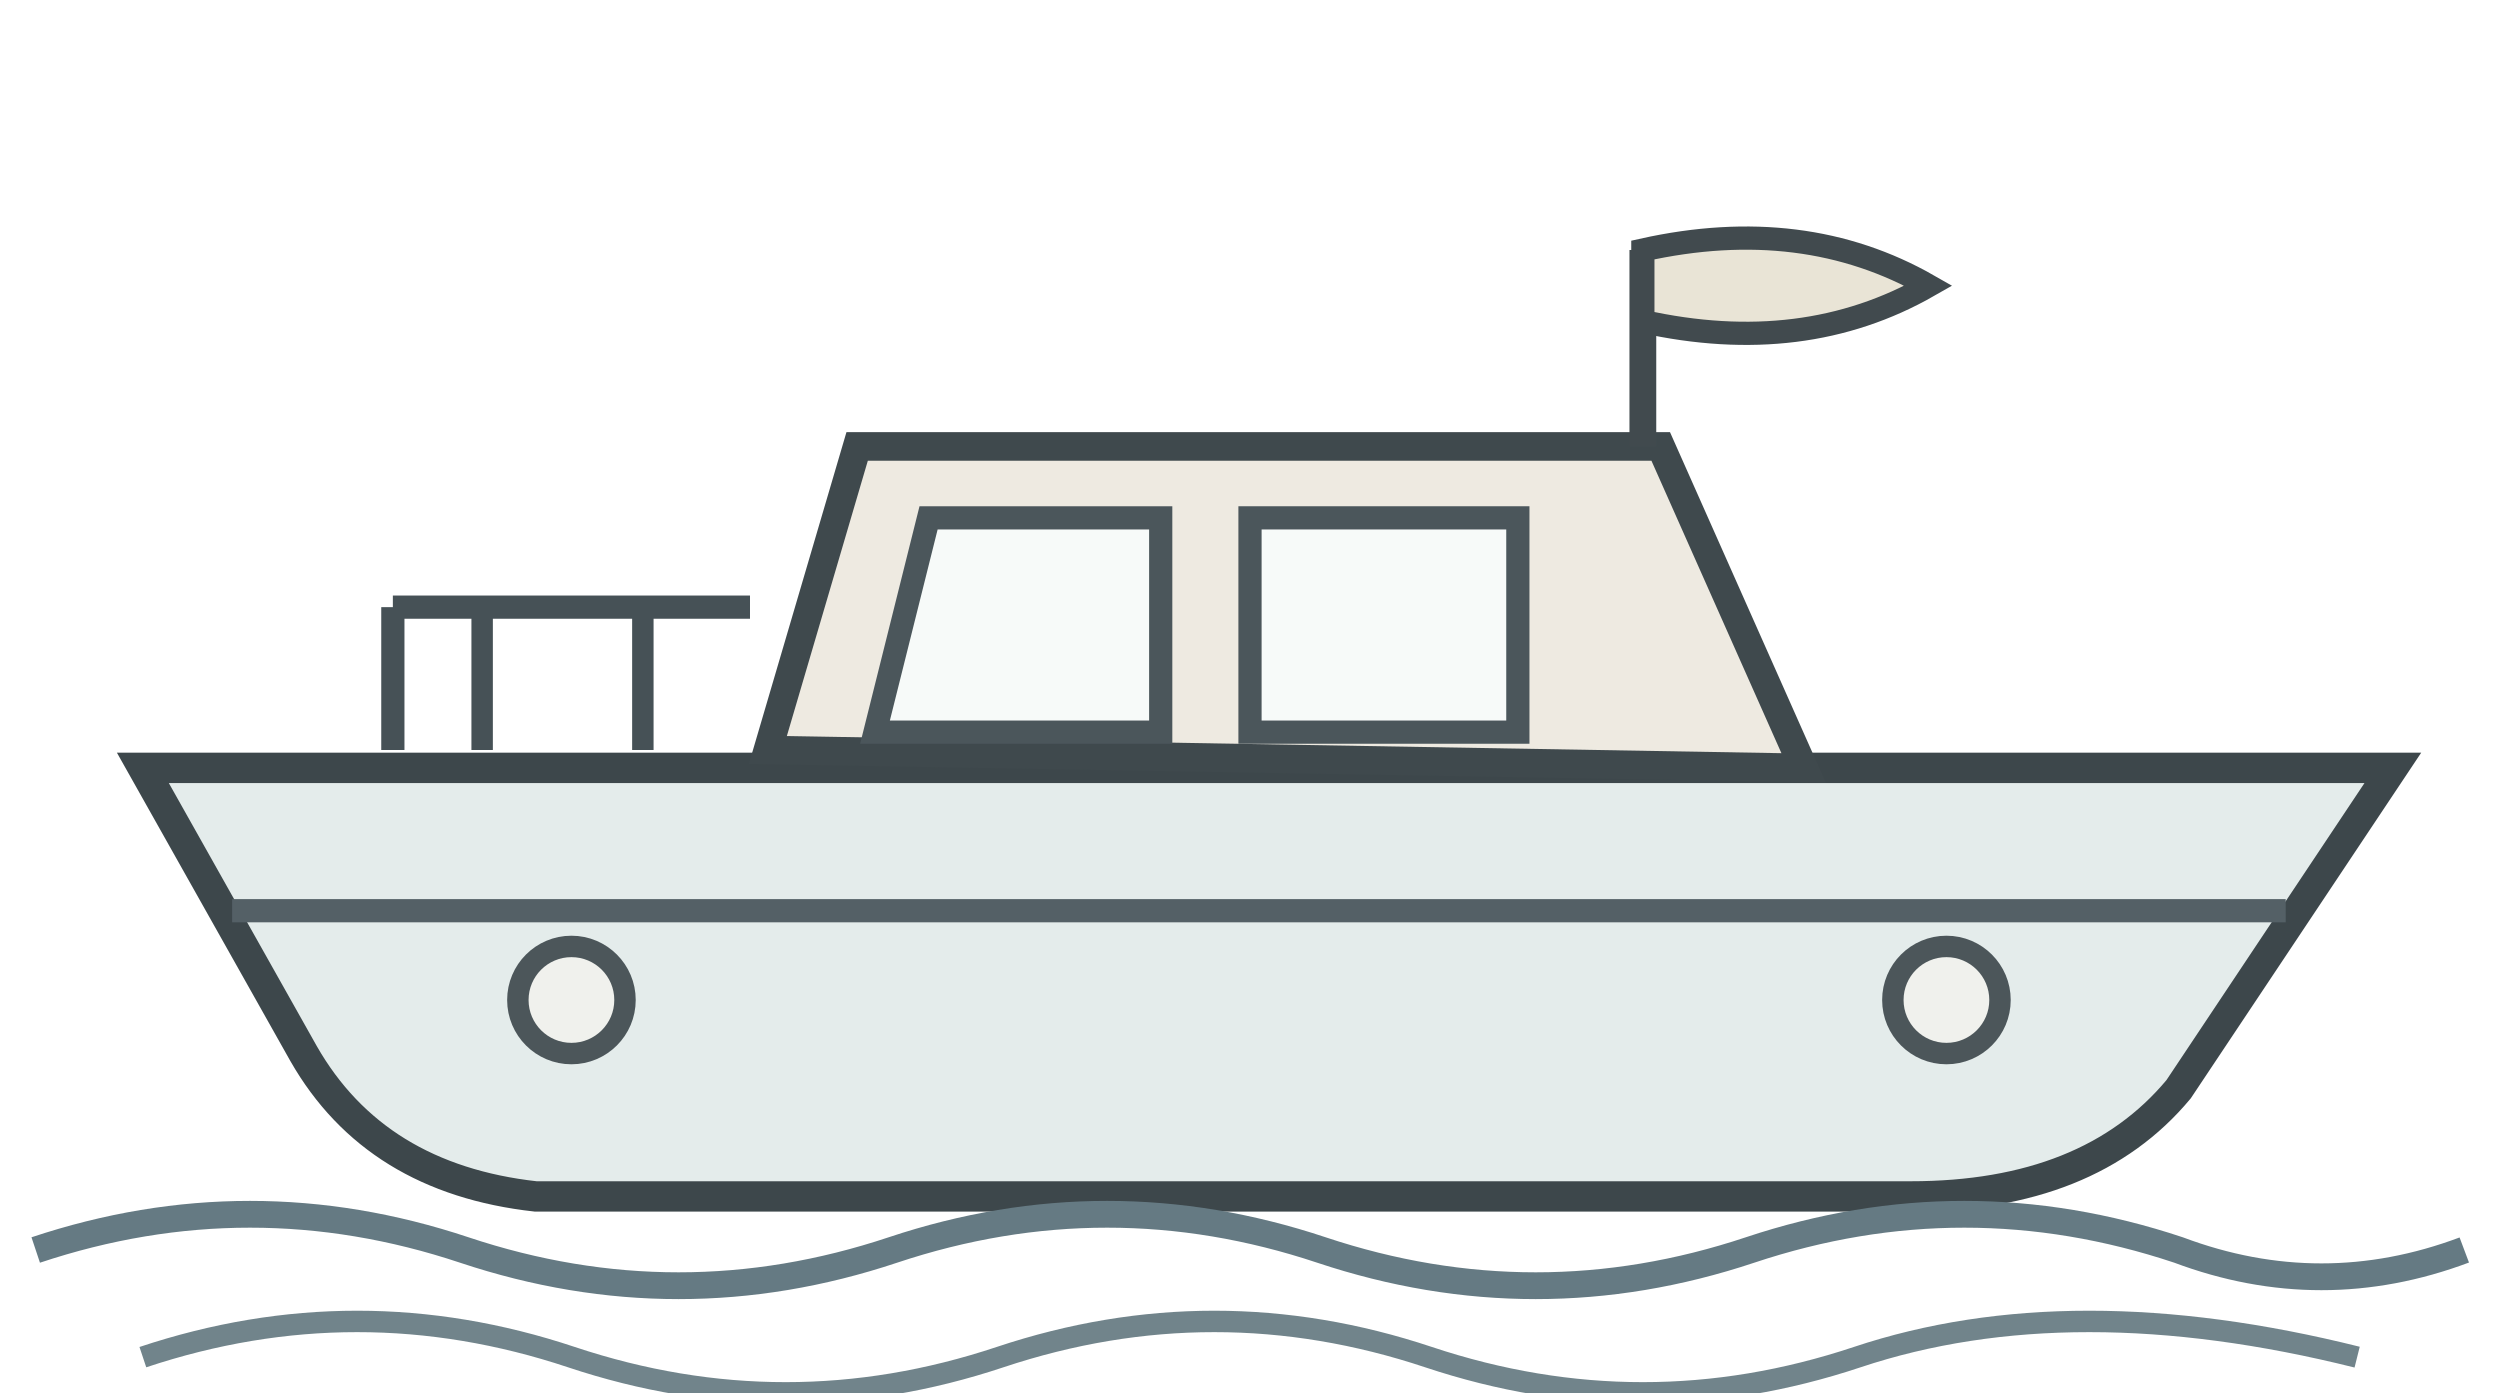
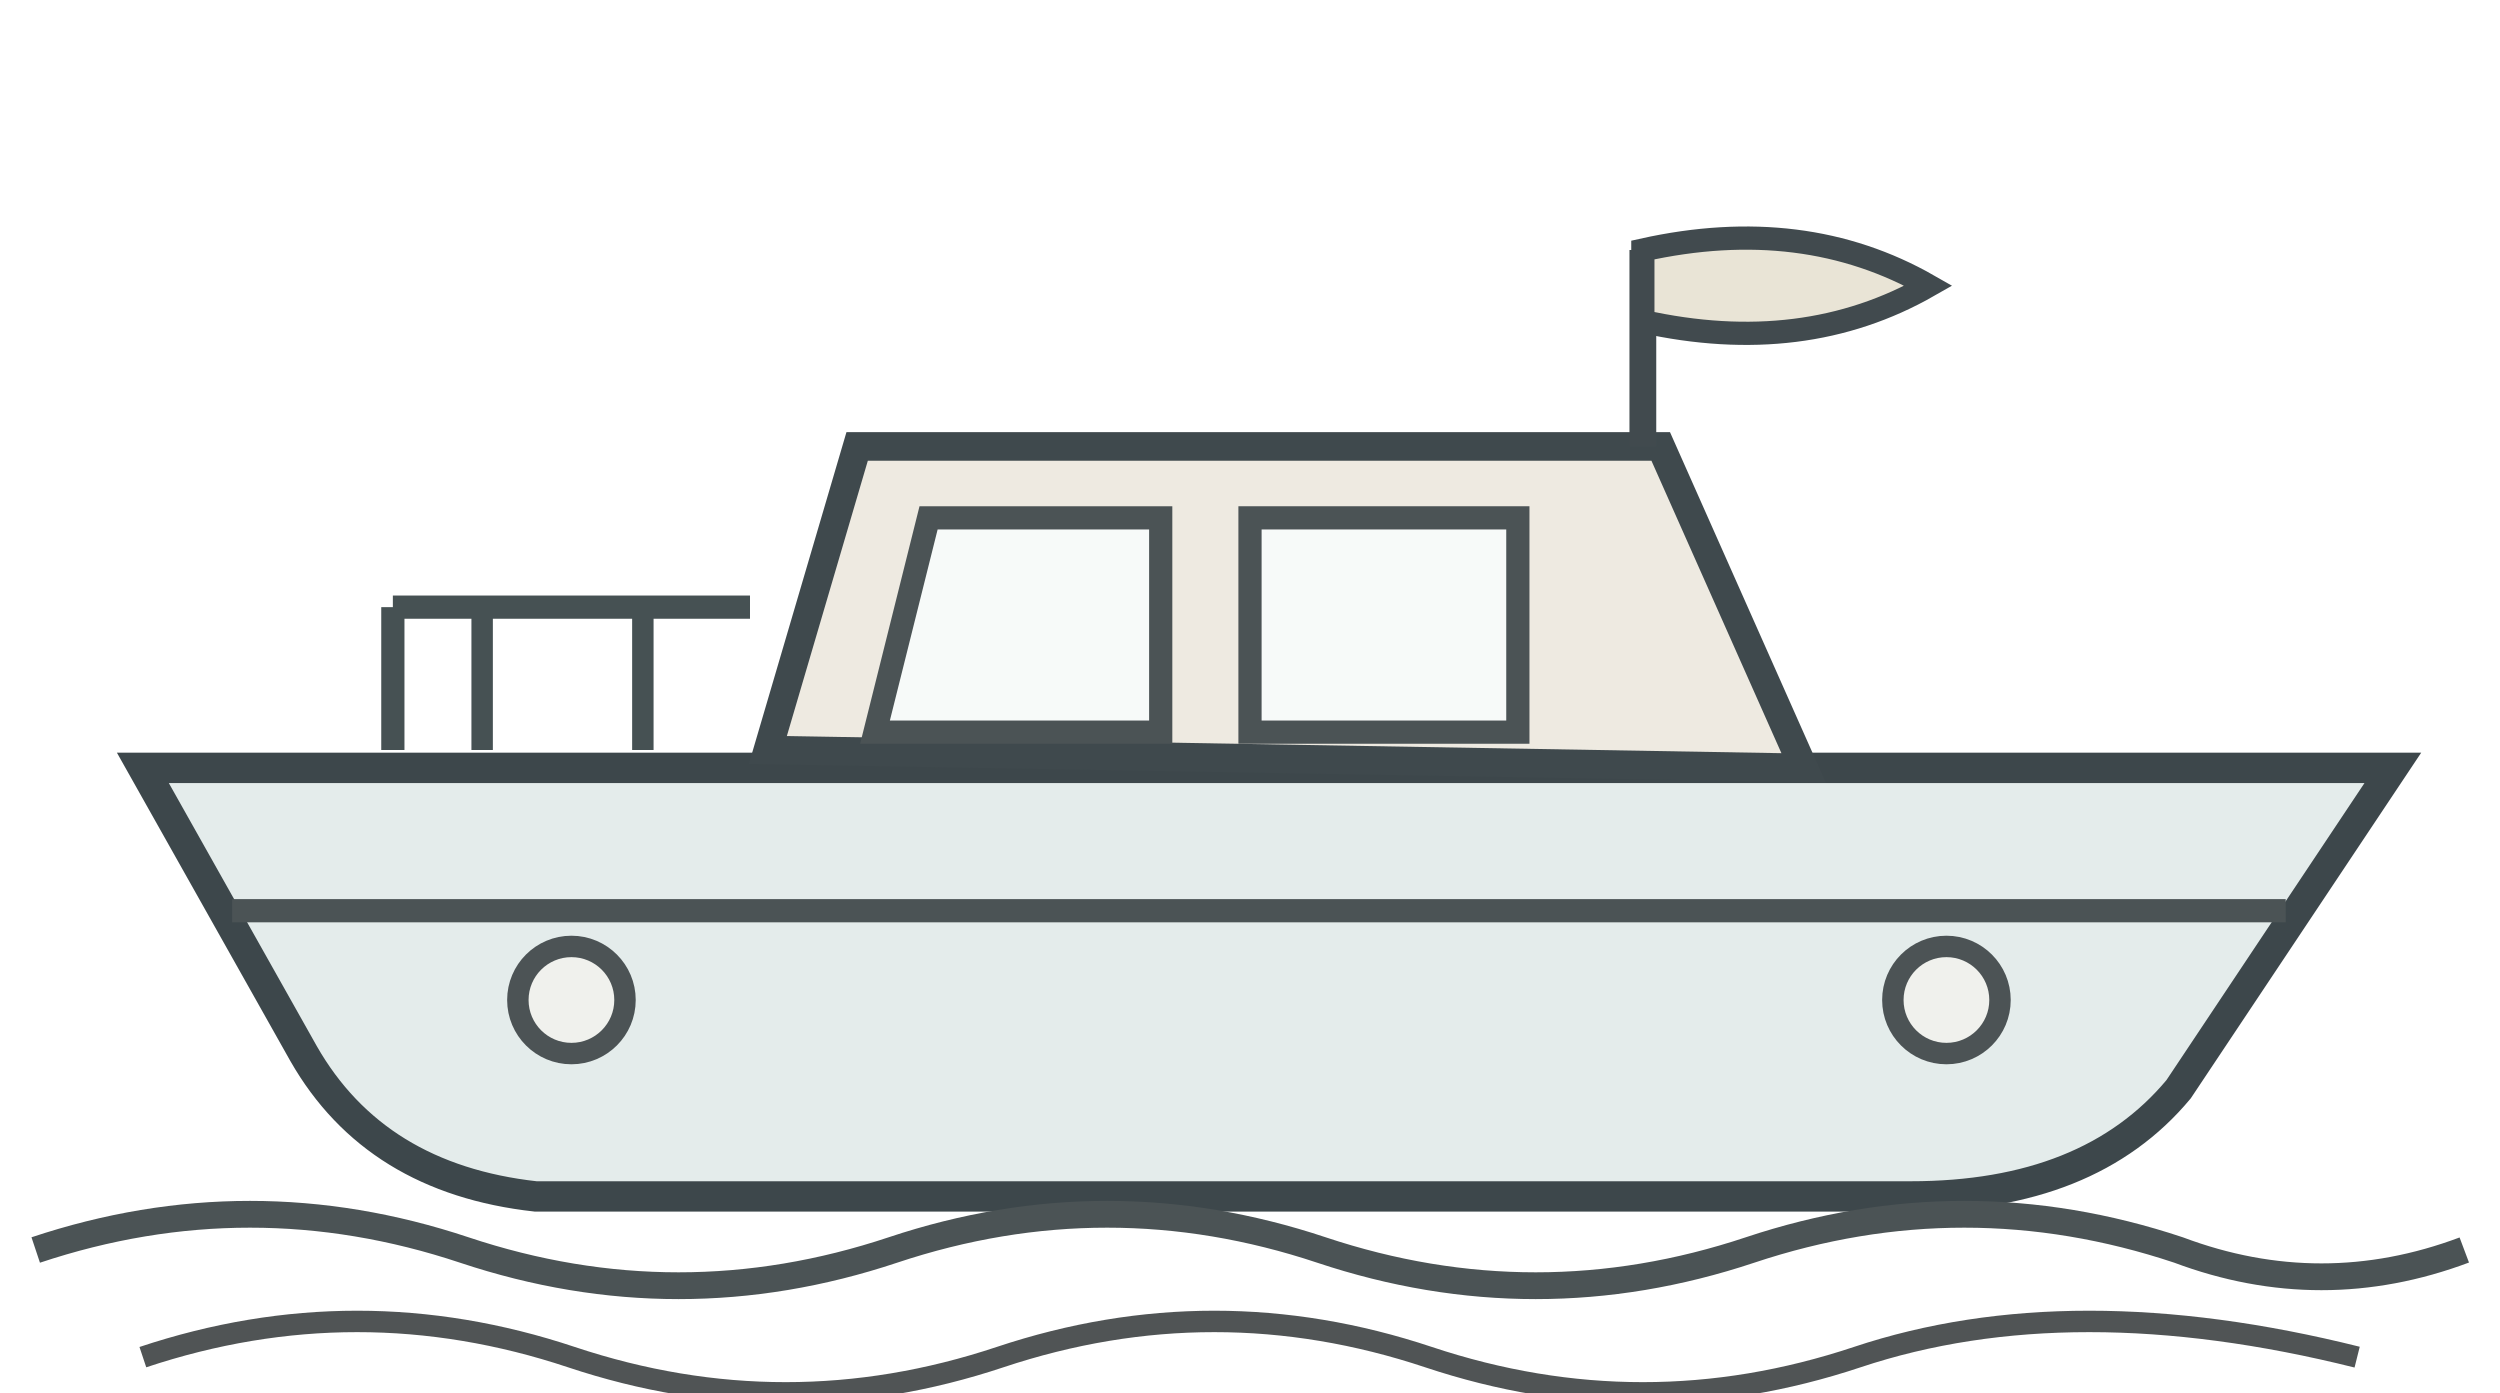
<svg xmlns="http://www.w3.org/2000/svg" viewBox="0 0 140 78">
  <path d="M8 43 L134 43 L122 61 Q117 67 107 67 L30 67 Q21 66 17 59 Z" fill="#e4eceb" stroke="#3d474b" stroke-width="1.7" />
-   <line x1="13" y1="51" x2="128" y2="51" stroke="#546066" stroke-width="1.3" />
+   <line x1="13" y1="51" x2="128" y2="51" stroke="#4b5355" stroke-width="1.3" />
  <path d="M43 42 L48 25 L93 25 L101 43 Z" fill="#eeeae1" stroke="#3f494d" stroke-width="1.6" />
-   <polygon points="52,29 65,29 65,41 49,41" fill="#f7faf9" stroke="#4b565b" stroke-width="1.3" />
-   <rect x="70" y="29" width="15" height="12" fill="#f7faf9" stroke="#4b565b" stroke-width="1.3" />
+   <polygon points="52,29 65,29 65,41 49,41" fill="#f7faf9" stroke="#4b5355" stroke-width="1.3" />
+   <rect x="70" y="29" width="15" height="12" fill="#f7faf9" stroke="#4b5355" stroke-width="1.3" />
  <line x1="92" y1="25" x2="92" y2="14" stroke="#414a4e" stroke-width="1.5" />
  <path d="M92 14 Q101 12 108 16 Q101 20 92 18 Z" fill="#e9e4d6" stroke="#414a4e" stroke-width="1.3" />
-   <line x1="22" y1="42" x2="22" y2="34" stroke="#465156" stroke-width="1.3" />
-   <line x1="22" y1="34" x2="42" y2="34" stroke="#465156" stroke-width="1.3" />
-   <line x1="27" y1="34" x2="27" y2="42" stroke="#465156" stroke-width="1.2" />
-   <line x1="36" y1="34" x2="36" y2="42" stroke="#465156" stroke-width="1.2" />
-   <circle cx="32" cy="56" r="3" fill="#f0f1ed" stroke="#4c565a" stroke-width="1.2" />
-   <circle cx="109" cy="56" r="3" fill="#f0f1ed" stroke="#4c565a" stroke-width="1.2" />
-   <path d="M2 70 Q14 66 26 70 Q38 74 50 70 Q62 66 74 70 Q86 74 98 70 Q110 66 122 70 Q130 73 138 70" fill="none" stroke="#657a83" stroke-width="1.5" />
-   <path d="M8 76 Q20 72 32 76 Q44 80 56 76 Q68 72 80 76 Q92 80 104 76 Q116 72 132 76" fill="none" stroke="#71848b" stroke-width="1.2" />
+   <line x1="22" y1="42" x2="22" y2="34" stroke="#465153" stroke-width="1.3" />
+   <line x1="22" y1="34" x2="42" y2="34" stroke="#465153" stroke-width="1.3" />
+   <line x1="27" y1="34" x2="27" y2="42" stroke="#465153" stroke-width="1.2" />
+   <line x1="36" y1="34" x2="36" y2="42" stroke="#465153" stroke-width="1.2" />
+   <circle cx="32" cy="56" r="3" fill="#f0f1ed" stroke="#4c5355" stroke-width="1.2" />
+   <circle cx="109" cy="56" r="3" fill="#f0f1ed" stroke="#4c5355" stroke-width="1.2" />
+   <path d="M2 70 Q14 66 26 70 Q38 74 50 70 Q62 66 74 70 Q86 74 98 70 Q110 66 122 70 Q130 73 138 70" fill="none" stroke="#4b5355" stroke-width="1.5" />
+   <path d="M8 76 Q20 72 32 76 Q44 80 56 76 Q68 72 80 76 Q92 80 104 76 Q116 72 132 76" fill="none" stroke="#505455" stroke-width="1.2" />
</svg>
